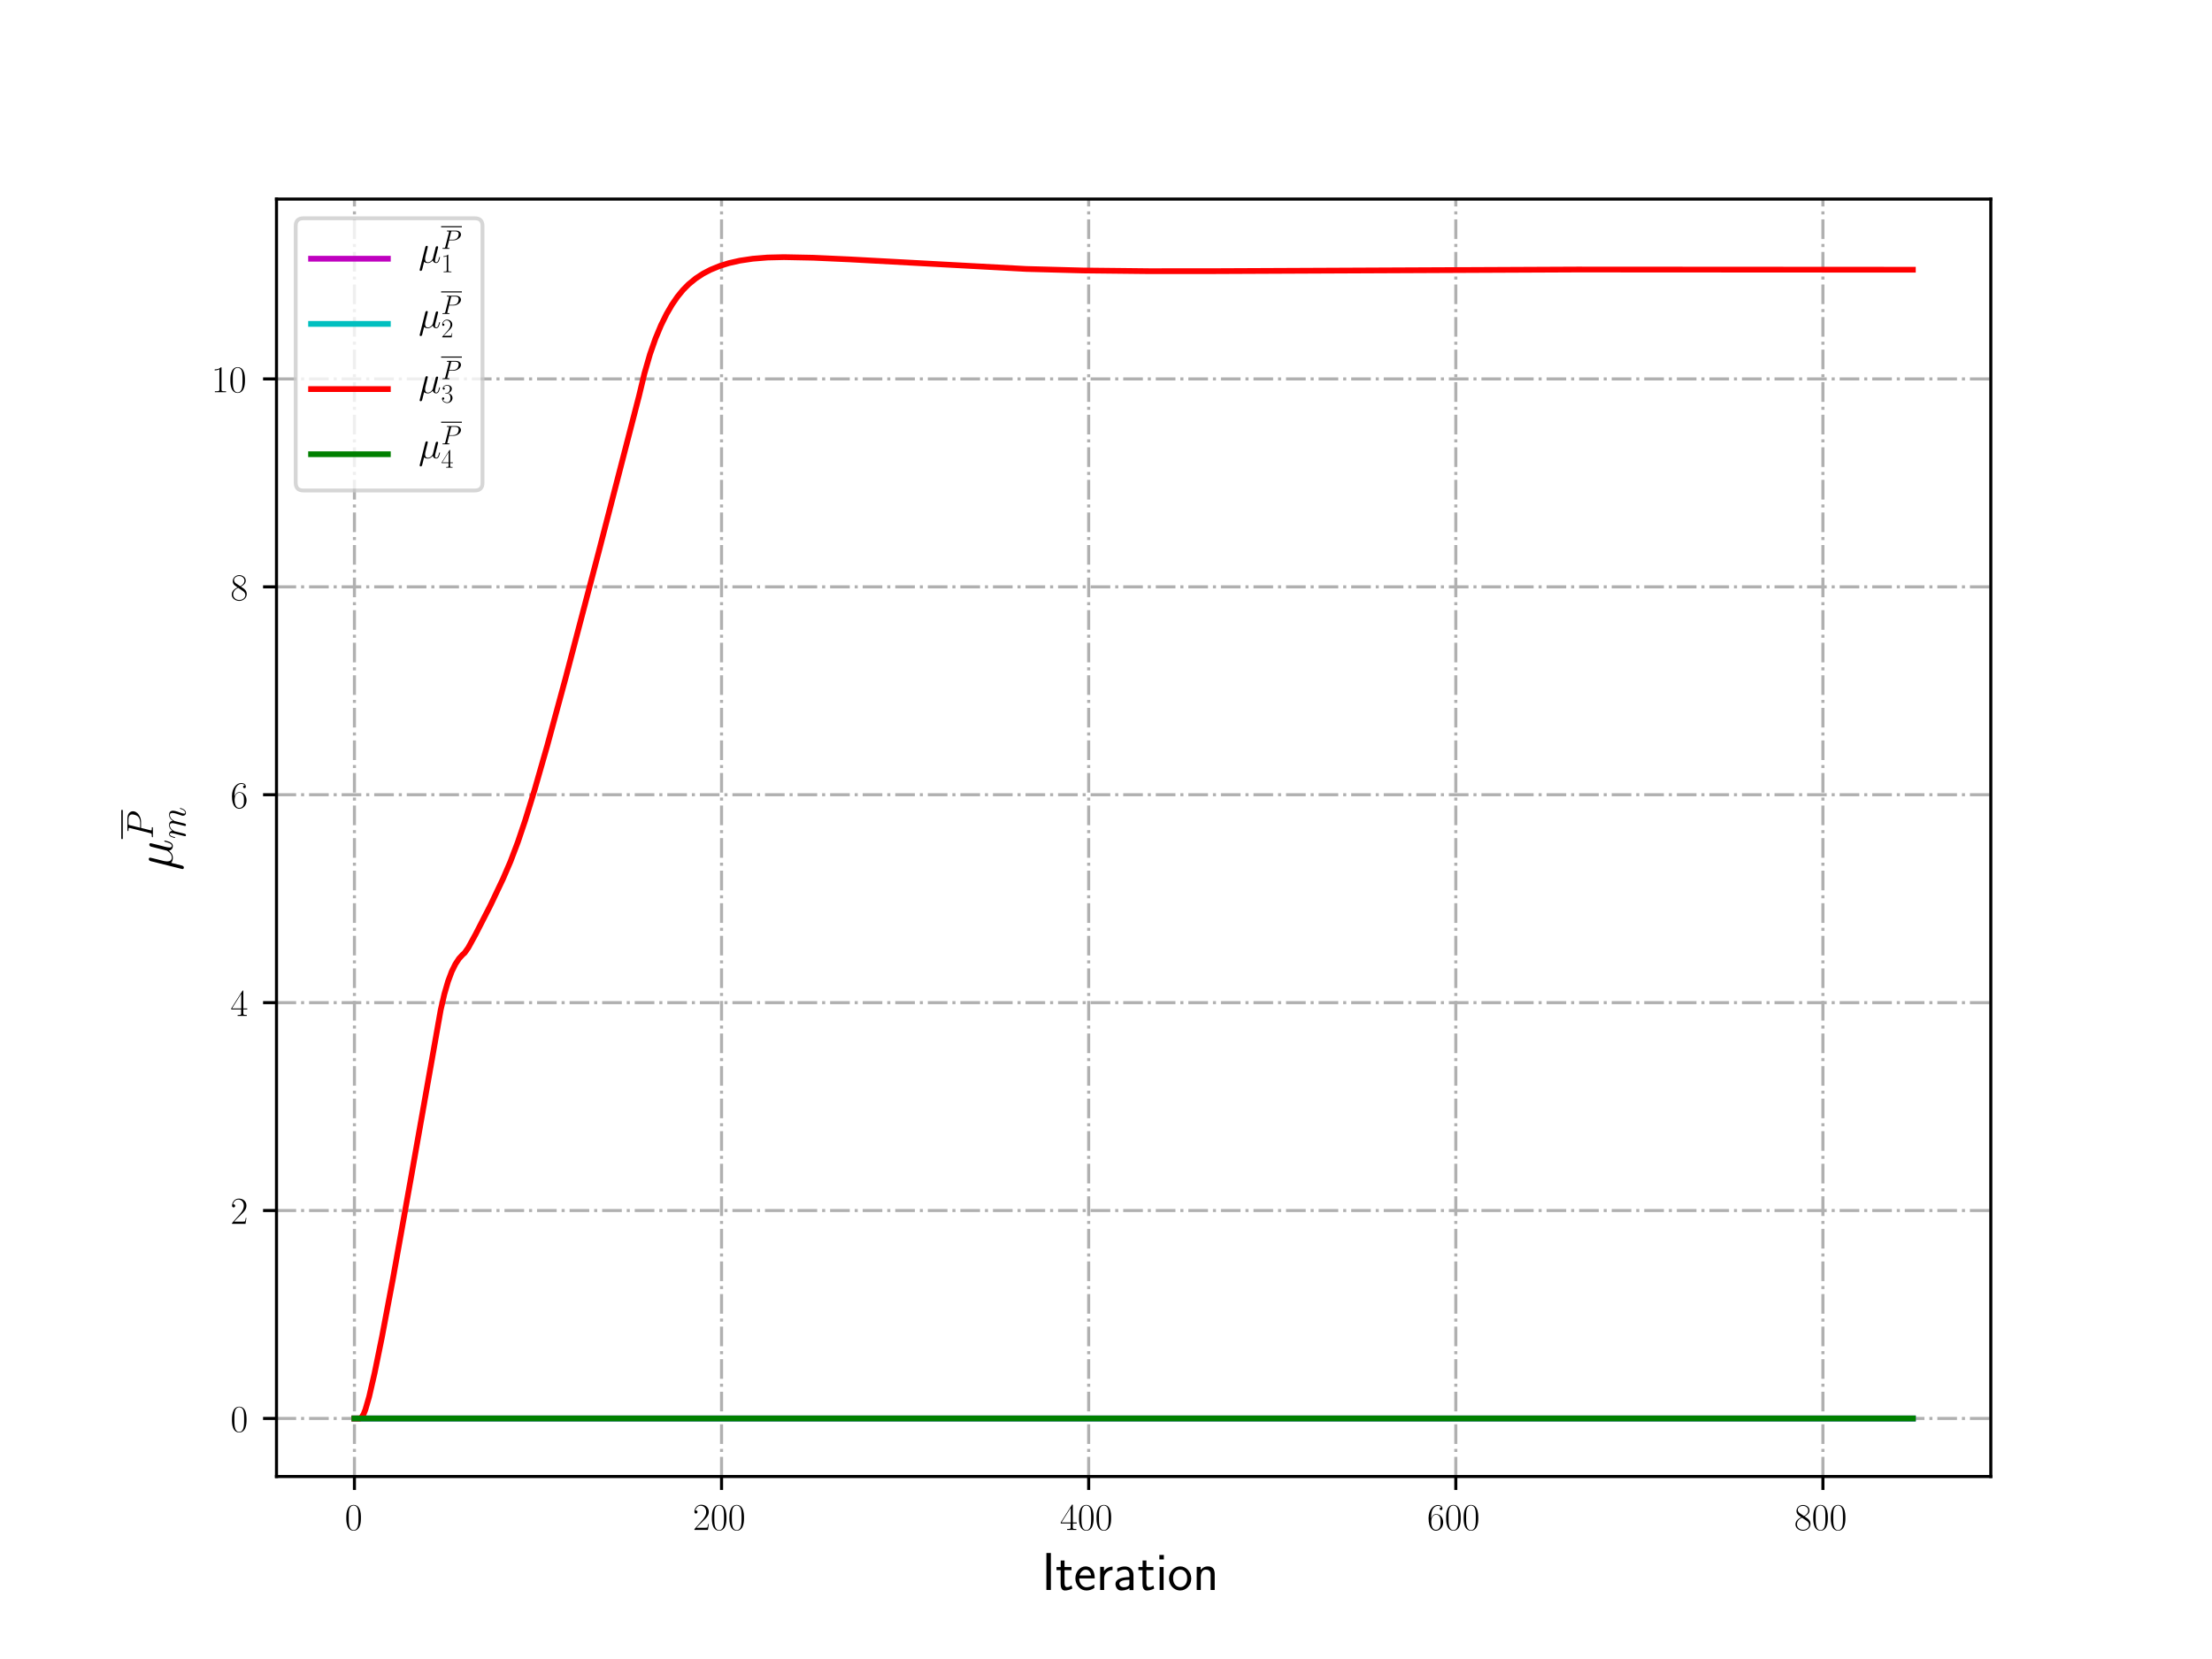
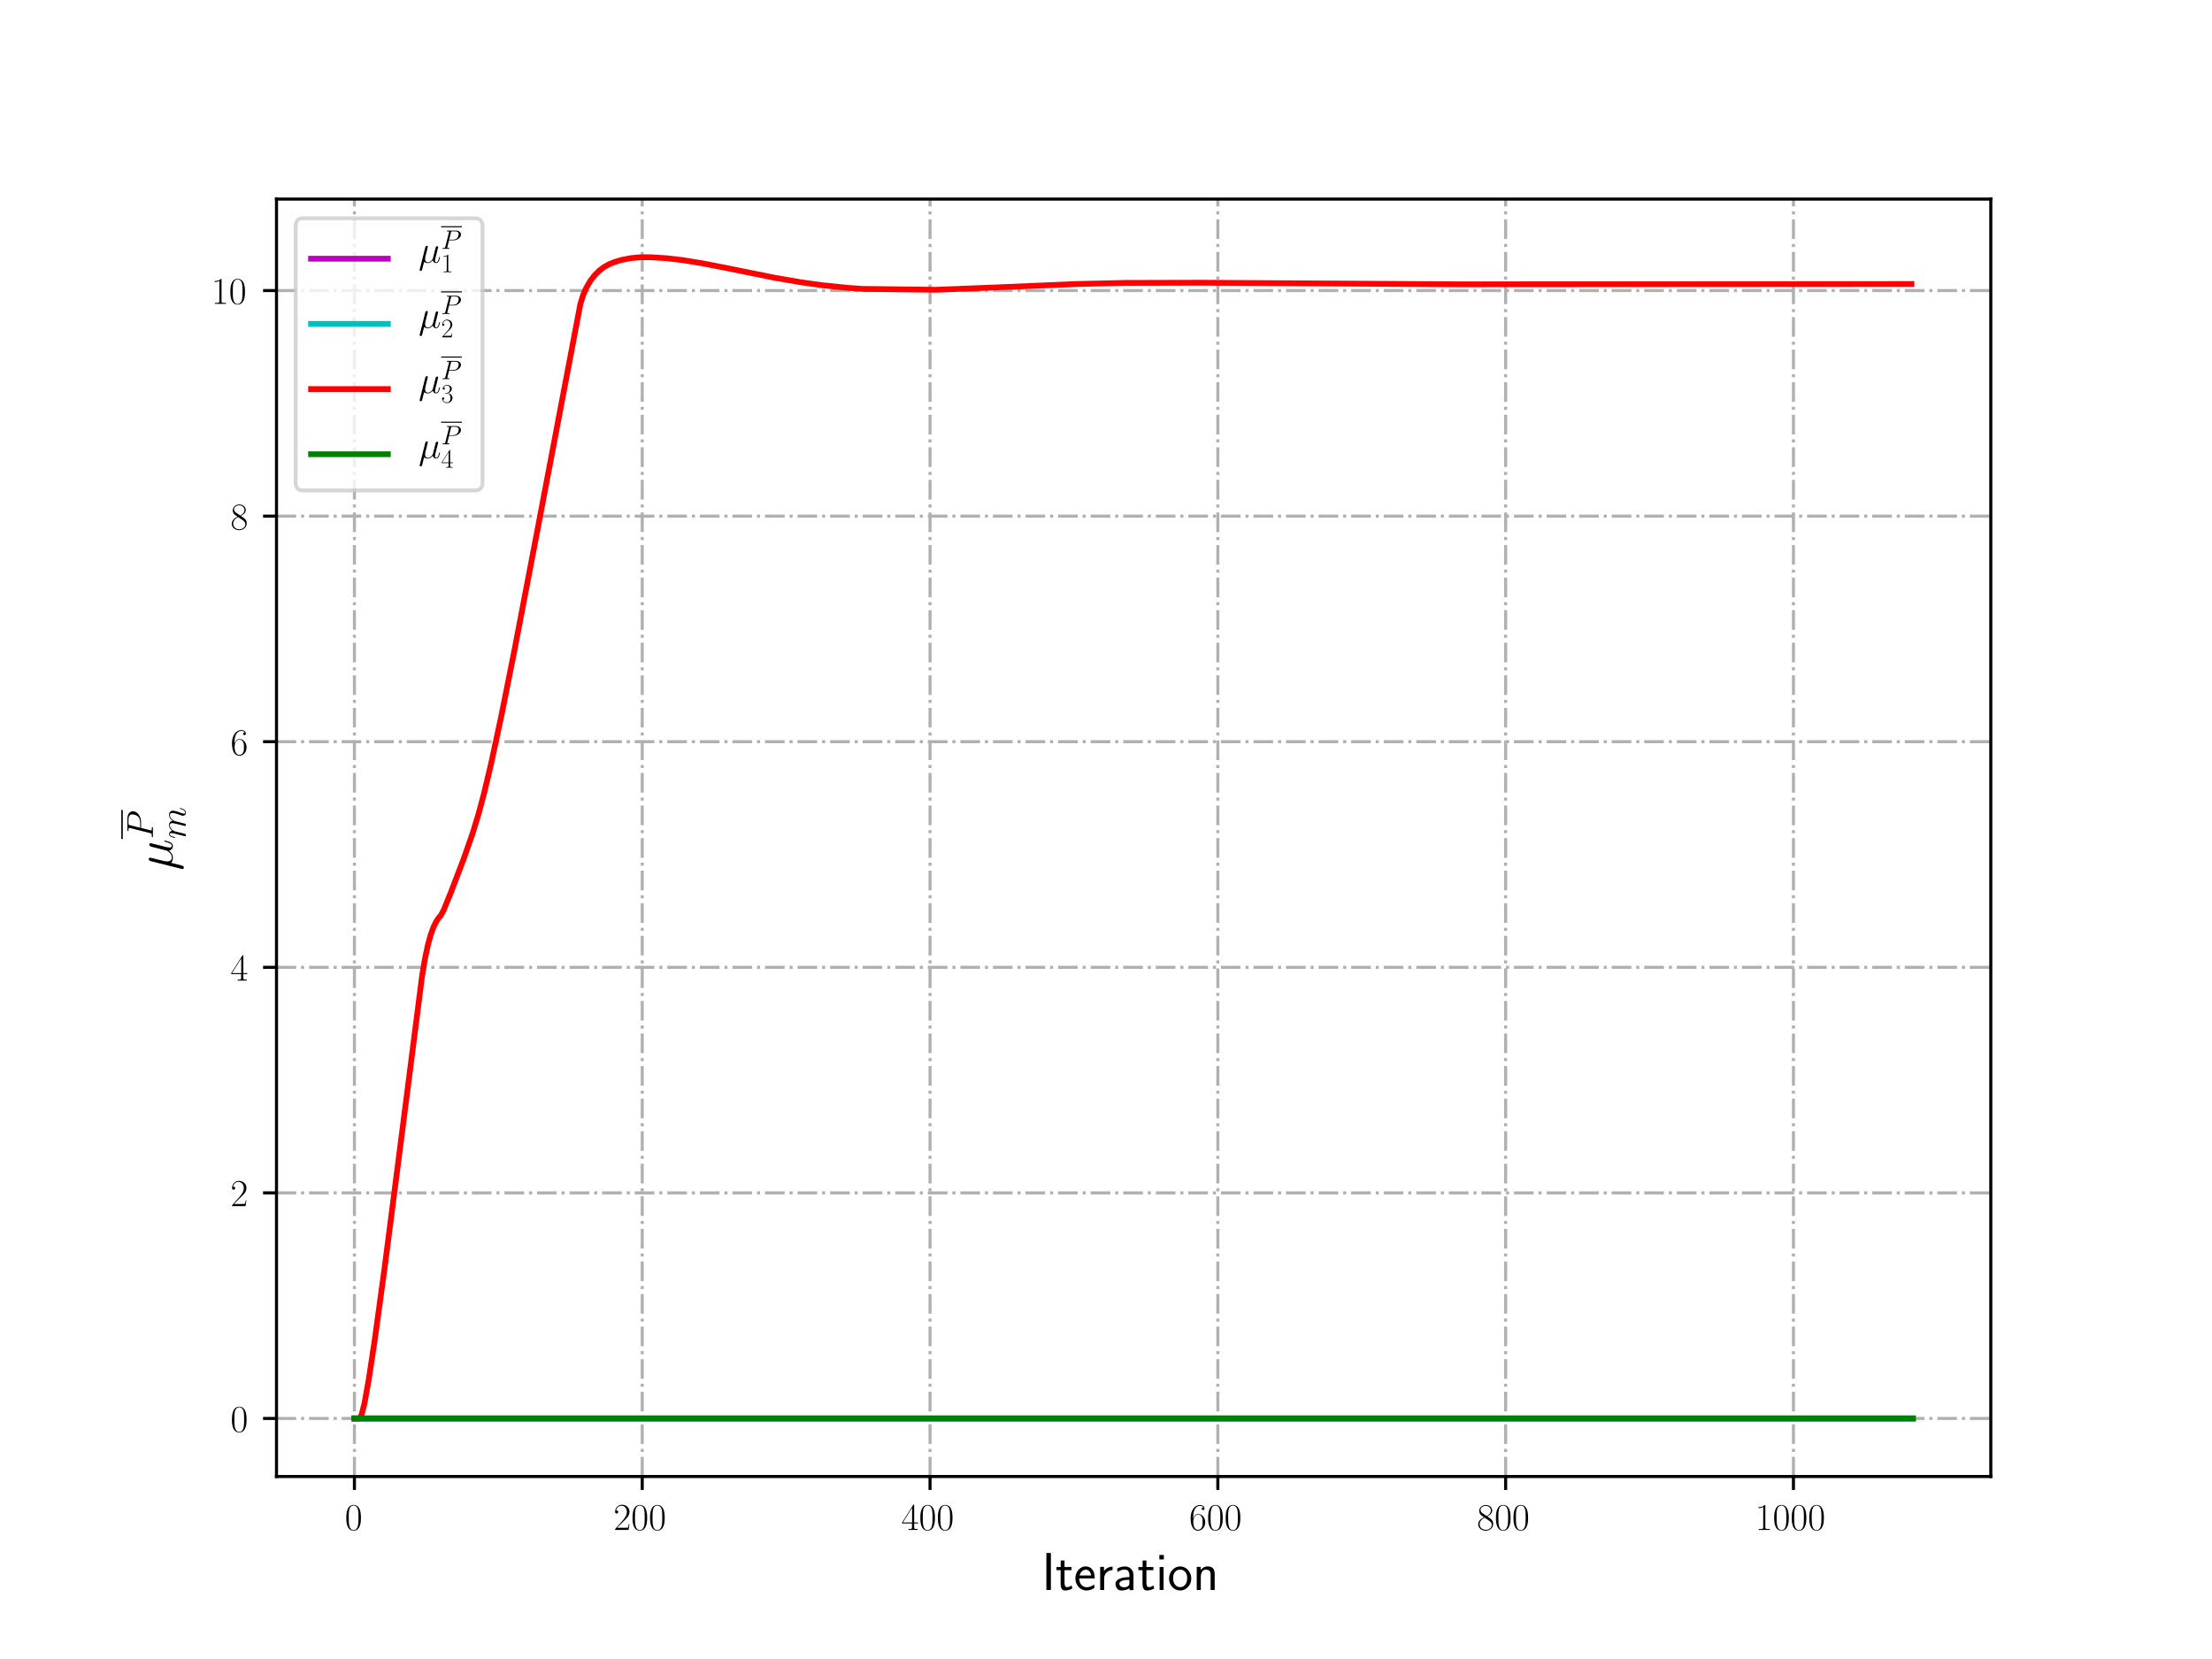
<svg xmlns="http://www.w3.org/2000/svg" xmlns:xlink="http://www.w3.org/1999/xlink" height="432pt" version="1.1" viewBox="0 0 576 432" width="576pt">
  <defs>
    <style type="text/css">
*{stroke-linecap:butt;stroke-linejoin:round;}
  </style>
  </defs>
  <g id="figure_1">
    <g id="patch_1">
      <path d="M 0 432  L 576 432  L 576 0  L 0 0  z " style="fill:#ffffff;" />
    </g>
    <g id="axes_1">
      <g id="patch_2">
        <path d="M 72 384.48  L 518.4 384.48  L 518.4 51.84  L 72 51.84  z " style="fill:#ffffff;" />
      </g>
      <g id="matplotlib.axis_1">
        <g id="xtick_1">
          <g id="line2d_1">
-             <path clip-path="url(#p233c4f3e14)" d="M 92.291 384.48  L 92.291 51.84  " style="fill:none;stroke:#b0b0b0;stroke-dasharray:5.12,1.28,0.8,1.28;stroke-dashoffset:0;stroke-width:0.8;" />
+             <path clip-path="url(#p9d1a3c29ab)" d="M 92.291 384.48  L 92.291 51.84  " style="fill:none;stroke:#b0b0b0;stroke-dasharray:5.12,1.28,0.8,1.28;stroke-dashoffset:0;stroke-width:0.8;" />
          </g>
          <g id="line2d_2">
            <defs>
-               <path d="M 0 0  L 0 3.5  " id="m401e83f5fc" style="stroke:#000000;stroke-width:0.8;" />
-             </defs>
-             <g>
-               <use style="stroke:#000000;stroke-width:0.8;" x="92.291" xlink:href="#m401e83f5fc" y="384.48" />
+               <path d="M 0 0  L 0 3.5  " id="m1426f8ea33" style="stroke:#000000;stroke-width:0.8;" />
+             </defs>
+             <g>
+               <use style="stroke:#000000;stroke-width:0.8;" x="92.291" xlink:href="#m1426f8ea33" y="384.48" />
            </g>
          </g>
          <g id="text_1">
            <defs>
              <path d="M 42 31.641  C 42 37.75 41.906 48.125 37.703 56.109  C 34 63.109 28.094 65.594 22.906 65.594  C 18.094 65.594 12 63.406 8.203 56.203  C 4.203 48.719 3.797 39.438 3.797 31.641  C 3.797 25.953 3.906 17.281 7 9.672  C 11.297 -0.609 19 -2 22.906 -2  C 27.5 -2 34.5 -0.109 38.594 9.375  C 41.594 16.281 42 24.359 42 31.641  z M 22.906 -0.406  C 16.5 -0.406 12.703 5.078 11.297 12.688  C 10.203 18.562 10.203 27.156 10.203 32.75  C 10.203 40.438 10.203 46.828 11.5 52.922  C 13.406 61.391 19 64 22.906 64  C 27 64 32.297 61.297 34.203 53.125  C 35.5 47.438 35.594 40.734 35.594 32.75  C 35.594 26.25 35.594 18.266 34.406 12.375  C 32.297 1.484 26.406 -0.406 22.906 -0.406  z " id="CMR17-48" />
            </defs>
            <g transform="translate(89.80024 398.3985)scale(0.1 -0.1)">
              <use transform="scale(0.996264)" xlink:href="#CMR17-48" />
            </g>
          </g>
        </g>
        <g id="xtick_2">
          <g id="line2d_3">
-             <path clip-path="url(#p233c4f3e14)" d="M 187.89 384.48  L 187.89 51.84  " style="fill:none;stroke:#b0b0b0;stroke-dasharray:5.12,1.28,0.8,1.28;stroke-dashoffset:0;stroke-width:0.8;" />
+             <path clip-path="url(#p9d1a3c29ab)" d="M 167.234 384.48  L 167.234 51.84  " style="fill:none;stroke:#b0b0b0;stroke-dasharray:5.12,1.28,0.8,1.28;stroke-dashoffset:0;stroke-width:0.8;" />
          </g>
          <g id="line2d_4">
            <g>
-               <use style="stroke:#000000;stroke-width:0.8;" x="187.89" xlink:href="#m401e83f5fc" y="384.48" />
+               <use style="stroke:#000000;stroke-width:0.8;" x="167.234" xlink:href="#m1426f8ea33" y="384.48" />
            </g>
          </g>
          <g id="text_2">
            <defs>
              <path d="M 41.703 15.453  L 39.906 15.453  C 38.906 8.375 38.094 7.172 37.703 6.562  C 37.203 5.766 30 5.766 28.594 5.766  L 9.406 5.766  C 13 9.672 20 16.75 28.5 24.953  C 34.594 30.734 41.703 37.531 41.703 47.422  C 41.703 59.219 32.297 66 21.797 66  C 10.797 66 4.094 56.312 4.094 47.344  C 4.094 43.438 7 42.938 8.203 42.938  C 9.203 42.938 12.203 43.547 12.203 47.031  C 12.203 50.109 9.594 51 8.203 51  C 7.594 51 7 50.906 6.594 50.703  C 8.5 59.219 14.297 63.406 20.406 63.406  C 29.094 63.406 34.797 56.516 34.797 47.422  C 34.797 38.734 29.703 31.25 24 24.75  L 4.094 2.281  L 4.094 0  L 39.297 0  z " id="CMR17-50" />
            </defs>
-             <g transform="translate(180.418 398.3985)scale(0.1 -0.1)">
+             <g transform="translate(159.7622 398.3985)scale(0.1 -0.1)">
              <use transform="scale(0.996264)" xlink:href="#CMR17-50" />
              <use transform="translate(45.69048 0)scale(0.996264)" xlink:href="#CMR17-48" />
              <use transform="translate(91.38095 0)scale(0.996264)" xlink:href="#CMR17-48" />
            </g>
          </g>
        </g>
        <g id="xtick_3">
          <g id="line2d_5">
-             <path clip-path="url(#p233c4f3e14)" d="M 283.489 384.48  L 283.489 51.84  " style="fill:none;stroke:#b0b0b0;stroke-dasharray:5.12,1.28,0.8,1.28;stroke-dashoffset:0;stroke-width:0.8;" />
+             <path clip-path="url(#p9d1a3c29ab)" d="M 242.178 384.48  L 242.178 51.84  " style="fill:none;stroke:#b0b0b0;stroke-dasharray:5.12,1.28,0.8,1.28;stroke-dashoffset:0;stroke-width:0.8;" />
          </g>
          <g id="line2d_6">
            <g>
-               <use style="stroke:#000000;stroke-width:0.8;" x="283.489" xlink:href="#m401e83f5fc" y="384.48" />
+               <use style="stroke:#000000;stroke-width:0.8;" x="242.178" xlink:href="#m1426f8ea33" y="384.48" />
            </g>
          </g>
          <g id="text_3">
            <defs>
              <path d="M 33.594 64.406  C 33.594 66.5 33.5 66.5 31.703 66.5  L 2 19.594  L 2 17  L 27.797 17  L 27.797 7.141  C 27.797 3.5 27.594 2.5 20.594 2.5  L 18.703 2.5  L 18.703 0  C 21.906 0 27.297 0 30.703 0  C 34.094 0 39.5 0 42.703 0  L 42.703 2.5  L 40.797 2.5  C 33.797 2.5 33.594 3.5 33.594 7.141  L 33.594 17  L 43.797 17  L 43.797 19.594  L 33.594 19.594  z M 28.094 57.859  L 28.094 19.594  L 4 19.594  z " id="CMR17-52" />
            </defs>
-             <g transform="translate(276.0171 398.3985)scale(0.1 -0.1)">
+             <g transform="translate(234.7056 398.3985)scale(0.1 -0.1)">
              <use transform="scale(0.996264)" xlink:href="#CMR17-52" />
              <use transform="translate(45.69048 0)scale(0.996264)" xlink:href="#CMR17-48" />
              <use transform="translate(91.38095 0)scale(0.996264)" xlink:href="#CMR17-48" />
            </g>
          </g>
        </g>
        <g id="xtick_4">
          <g id="line2d_7">
-             <path clip-path="url(#p233c4f3e14)" d="M 379.088 384.48  L 379.088 51.84  " style="fill:none;stroke:#b0b0b0;stroke-dasharray:5.12,1.28,0.8,1.28;stroke-dashoffset:0;stroke-width:0.8;" />
+             <path clip-path="url(#p9d1a3c29ab)" d="M 317.121 384.48  L 317.121 51.84  " style="fill:none;stroke:#b0b0b0;stroke-dasharray:5.12,1.28,0.8,1.28;stroke-dashoffset:0;stroke-width:0.8;" />
          </g>
          <g id="line2d_8">
            <g>
-               <use style="stroke:#000000;stroke-width:0.8;" x="379.088" xlink:href="#m401e83f5fc" y="384.48" />
+               <use style="stroke:#000000;stroke-width:0.8;" x="317.121" xlink:href="#m1426f8ea33" y="384.48" />
            </g>
          </g>
          <g id="text_4">
            <defs>
              <path d="M 10.594 34  C 10.594 57.656 21.797 63 28.297 63  C 30.406 63 35.5 62.641 37.5 59  C 35.906 59 32.906 59 32.906 55.516  C 32.906 52.828 35.094 51.922 36.5 51.922  C 37.406 51.922 40.094 52.312 40.094 55.625  C 40.094 61.781 35.094 65.297 28.203 65.297  C 16.297 65.297 3.797 52.969 3.797 31  C 3.797 3.953 15.094 -2 23.094 -2  C 32.797 -2 42 6.672 42 20.047  C 42 32.516 33.906 41.594 23.703 41.594  C 17.594 41.594 13.094 37.609 10.594 30.625  z M 23.094 0.391  C 10.797 0.391 10.797 18.75 10.797 22.438  C 10.797 29.625 14.203 40 23.5 40  C 25.203 40 30.094 40 33.406 33.125  C 35.203 29.219 35.203 25.141 35.203 20.141  C 35.203 14.75 35.203 10.781 33.094 6.781  C 30.906 2.672 27.703 0.391 23.094 0.391  z " id="CMR17-54" />
            </defs>
-             <g transform="translate(371.6162 398.3985)scale(0.1 -0.1)">
+             <g transform="translate(309.6489 398.3985)scale(0.1 -0.1)">
              <use transform="scale(0.996264)" xlink:href="#CMR17-54" />
              <use transform="translate(45.69048 0)scale(0.996264)" xlink:href="#CMR17-48" />
              <use transform="translate(91.38095 0)scale(0.996264)" xlink:href="#CMR17-48" />
            </g>
          </g>
        </g>
        <g id="xtick_5">
          <g id="line2d_9">
-             <path clip-path="url(#p233c4f3e14)" d="M 474.687 384.48  L 474.687 51.84  " style="fill:none;stroke:#b0b0b0;stroke-dasharray:5.12,1.28,0.8,1.28;stroke-dashoffset:0;stroke-width:0.8;" />
+             <path clip-path="url(#p9d1a3c29ab)" d="M 392.064 384.48  L 392.064 51.84  " style="fill:none;stroke:#b0b0b0;stroke-dasharray:5.12,1.28,0.8,1.28;stroke-dashoffset:0;stroke-width:0.8;" />
          </g>
          <g id="line2d_10">
            <g>
-               <use style="stroke:#000000;stroke-width:0.8;" x="474.687" xlink:href="#m401e83f5fc" y="384.48" />
+               <use style="stroke:#000000;stroke-width:0.8;" x="392.064" xlink:href="#m1426f8ea33" y="384.48" />
            </g>
          </g>
          <g id="text_5">
            <defs>
              <path d="M 27.203 35.375  C 33.5 38.547 39.906 43.328 39.906 50.984  C 39.906 60.016 31.094 65.297 23 65.297  C 13.906 65.297 5.906 58.734 5.906 49.688  C 5.906 47.203 6.5 42.922 10.406 39.141  C 11.406 38.156 15.594 35.172 18.297 33.281  C 13.797 30.984 3.297 25.531 3.297 14.594  C 3.297 4.359 13.094 -2 22.797 -2  C 33.5 -2 42.5 5.656 42.5 15.781  C 42.5 24.844 36.406 29.016 32.406 31.703  z M 14.094 44.094  C 13.297 44.594 9.297 47.672 9.297 52.359  C 9.297 58.422 15.594 63 22.797 63  C 30.703 63 36.5 57.438 36.5 50.969  C 36.5 41.703 26.094 36.422 25.594 36.422  C 25.5 36.422 25.406 36.422 24.594 37.031  z M 32.5 23.734  C 34 22.641 38.797 19.375 38.797 13.297  C 38.797 5.953 31.406 0.391 23 0.391  C 13.906 0.391 7 6.844 7 14.688  C 7 22.547 13.094 29.094 20 32.188  z " id="CMR17-56" />
            </defs>
-             <g transform="translate(467.2153 398.3985)scale(0.1 -0.1)">
+             <g transform="translate(384.5923 398.3985)scale(0.1 -0.1)">
              <use transform="scale(0.996264)" xlink:href="#CMR17-56" />
              <use transform="translate(45.69048 0)scale(0.996264)" xlink:href="#CMR17-48" />
              <use transform="translate(91.38095 0)scale(0.996264)" xlink:href="#CMR17-48" />
            </g>
          </g>
        </g>
-         <g id="text_6">
+         <g id="xtick_6">
+           <g id="line2d_11">
+             <path clip-path="url(#p9d1a3c29ab)" d="M 467.008 384.48  L 467.008 51.84  " style="fill:none;stroke:#b0b0b0;stroke-dasharray:5.12,1.28,0.8,1.28;stroke-dashoffset:0;stroke-width:0.8;" />
+           </g>
+           <g id="line2d_12">
+             <g>
+               <use style="stroke:#000000;stroke-width:0.8;" x="467.008" xlink:href="#m1426f8ea33" y="384.48" />
+             </g>
+           </g>
+           <g id="text_6">
+             <defs>
+               <path d="M 26.594 63.406  C 26.594 65.5 26.5 65.5 25.094 65.5  C 21.203 61.188 15.297 59.797 9.703 59.797  C 9.406 59.797 8.906 59.797 8.797 59.5  C 8.703 59.297 8.703 59.094 8.703 57  C 11.797 57 17 57.594 21 59.984  L 21 7.203  C 21 3.688 20.797 2.5 12.203 2.5  L 9.203 2.5  L 9.203 0  C 14 0 19 0 23.797 0  C 28.594 0 33.594 0 38.406 0  L 38.406 2.5  L 35.406 2.5  C 26.797 2.5 26.594 3.594 26.594 7.156  z " id="CMR17-49" />
+             </defs>
+             <g transform="translate(457.0449 398.3985)scale(0.1 -0.1)">
+               <use transform="scale(0.996264)" xlink:href="#CMR17-49" />
+               <use transform="translate(45.69048 0)scale(0.996264)" xlink:href="#CMR17-48" />
+               <use transform="translate(91.38095 0)scale(0.996264)" xlink:href="#CMR17-48" />
+               <use transform="translate(137.0714 0)scale(0.996264)" xlink:href="#CMR17-48" />
+             </g>
+           </g>
+         </g>
+         <g id="text_7">
          <defs>
            <path d="M 17.094 69  L 8.703 69  L 8.703 0  L 17.094 0  z " id="CMSS17-73" />
            <path d="M 16.703 37  L 29.703 37  L 29.703 42.766  L 16.703 42.766  L 16.703 55  L 9.594 55  L 9.594 42.766  L 1.703 42.766  L 1.703 37  L 9.406 37  L 9.406 11.703  C 9.406 6 10.703 -1 17.297 -1  C 22.297 -1 26.906 0.391 31.297 2.688  L 29.703 8.562  C 27.297 6.469 24.406 5.266 21.297 5.266  C 16.906 5.266 16.703 10.875 16.703 13.375  z " id="CMSS17-116" />
            <path d="M 39.094 21.516  C 39.094 24.844 38.906 31.297 35.703 36.641  C 32.203 42.391 26.5 44 22.203 44  C 11.797 44 3 34.188 3 21.484  C 3 9.094 12.094 -1 23.594 -1  C 28.094 -1 33.594 0.297 38.594 3.875  C 38.594 4.281 38.406 6.469 38.297 6.562  C 38.297 6.766 38 9.844 38 10.25  C 33.203 6.359 27.703 5.078 23.703 5.078  C 17.297 5.078 10.406 10.422 10.094 21.516  z M 10.906 27  C 12.203 32.562 16.594 37.828 22.203 37.828  C 23.703 37.828 30.703 37.828 32.5 27  z " id="CMSS17-101" />
            <path d="M 14.906 21.297  C 14.906 30.703 21.797 37 30.594 37  L 30.594 43.578  C 24.203 43.578 18.203 40.391 14.594 35.203  L 14.594 43.094  L 7.5 43.094  L 7.5 0  L 14.906 0  z " id="CMSS17-114" />
            <path d="M 37.594 27.984  C 37.594 37.375 30.906 43.875 21.906 43.875  C 17.5 43.875 12.703 43.078 7.203 39.891  L 7.797 33.359  C 10.297 35.125 14.594 38 21.797 38  C 26.906 38 30 34.062 30 27.844  L 30 24  C 14 24 4 19.344 4 11.344  C 4 7.203 6.5 -1 14.797 -1  C 16.297 -1 24.406 -1 30.203 3.391  L 30.203 -0.297  L 37.594 -0.297  z M 30 12.75  C 30 10.953 30 8.562 27 6.781  C 24.406 5.078 21.094 5.078 19.703 5.078  C 14.703 5.078 11.297 7.984 11.297 11.625  C 11.297 18.922 26.906 18.922 30 18.922  z " id="CMSS17-97" />
            <path d="M 15.297 65.359  L 6.906 65.359  L 6.906 57  L 15.297 57  z M 14.797 42.797  L 7.406 42.797  L 7.406 0  L 14.797 0  z " id="CMSS17-105" />
            <path d="M 44.203 21.188  C 44.203 34 34.703 44 23.5 44  C 12 44 2.703 33.703 2.703 21.188  C 2.703 8.5 12.297 -1 23.406 -1  C 34.797 -1 44.203 8.797 44.203 21.188  z M 23.5 5.266  C 16.406 5.266 10.297 11.078 10.297 22  C 10.297 33.609 17.406 37.922 23.406 37.922  C 29.906 37.922 36.594 33.219 36.594 22  C 36.594 10.672 30.094 5.266 23.5 5.266  z " id="CMSS17-111" />
            <path d="M 40.906 29.328  C 40.906 35.672 39.406 44 28.094 44  C 21.703 44 17.5 40.719 14.703 37.328  L 14.703 43.094  L 7.406 43.094  L 7.406 0  L 15 0  L 15 24.359  C 15 30.688 17.406 37.938 24.203 37.938  C 33 37.938 33.297 32 33.297 28.578  L 33.297 0  L 40.906 0  z " id="CMSS17-110" />
          </defs>
          <g transform="translate(271.264 414.0216)scale(0.14 -0.14)">
            <use transform="scale(0.996264)" xlink:href="#CMSS17-73" />
            <use transform="translate(25.78393 0)scale(0.996264)" xlink:href="#CMSS17-116" />
            <use transform="translate(59.61549 0)scale(0.996264)" xlink:href="#CMSS17-101" />
            <use transform="translate(101.2543 0)scale(0.996264)" xlink:href="#CMSS17-114" />
            <use transform="translate(133.1641 0)scale(0.996264)" xlink:href="#CMSS17-97" />
            <use transform="translate(178.086 0)scale(0.996264)" xlink:href="#CMSS17-116" />
            <use transform="translate(211.9176 0)scale(0.996264)" xlink:href="#CMSS17-105" />
            <use transform="translate(234.0983 0)scale(0.996264)" xlink:href="#CMSS17-111" />
            <use transform="translate(280.9419 0)scale(0.996264)" xlink:href="#CMSS17-110" />
          </g>
        </g>
      </g>
      <g id="matplotlib.axis_2">
        <g id="ytick_1">
-           <g id="line2d_11">
-             <path clip-path="url(#p233c4f3e14)" d="M 72 369.36  L 518.4 369.36  " style="fill:none;stroke:#b0b0b0;stroke-dasharray:5.12,1.28,0.8,1.28;stroke-dashoffset:0;stroke-width:0.8;" />
-           </g>
-           <g id="line2d_12">
-             <defs>
-               <path d="M 0 0  L -3.5 0  " id="m049b9ba39f" style="stroke:#000000;stroke-width:0.8;" />
-             </defs>
-             <g>
-               <use style="stroke:#000000;stroke-width:0.8;" x="72" xlink:href="#m049b9ba39f" y="369.36" />
-             </g>
-           </g>
-           <g id="text_7">
+           <g id="line2d_13">
+             <path clip-path="url(#p9d1a3c29ab)" d="M 72 369.36  L 518.4 369.36  " style="fill:none;stroke:#b0b0b0;stroke-dasharray:5.12,1.28,0.8,1.28;stroke-dashoffset:0;stroke-width:0.8;" />
+           </g>
+           <g id="line2d_14">
+             <defs>
+               <path d="M 0 0  L -3.5 0  " id="mb4b112d548" style="stroke:#000000;stroke-width:0.8;" />
+             </defs>
+             <g>
+               <use style="stroke:#000000;stroke-width:0.8;" x="72" xlink:href="#mb4b112d548" y="369.36" />
+             </g>
+           </g>
+           <g id="text_8">
            <g transform="translate(60.01866 372.8192)scale(0.1 -0.1)">
              <use transform="scale(0.996264)" xlink:href="#CMR17-48" />
            </g>
          </g>
        </g>
        <g id="ytick_2">
-           <g id="line2d_13">
-             <path clip-path="url(#p233c4f3e14)" d="M 72 315.223  L 518.4 315.223  " style="fill:none;stroke:#b0b0b0;stroke-dasharray:5.12,1.28,0.8,1.28;stroke-dashoffset:0;stroke-width:0.8;" />
-           </g>
-           <g id="line2d_14">
-             <g>
-               <use style="stroke:#000000;stroke-width:0.8;" x="72" xlink:href="#m049b9ba39f" y="315.223" />
-             </g>
-           </g>
-           <g id="text_8">
-             <g transform="translate(60.01866 318.6825)scale(0.1 -0.1)">
+           <g id="line2d_15">
+             <path clip-path="url(#p9d1a3c29ab)" d="M 72 310.621  L 518.4 310.621  " style="fill:none;stroke:#b0b0b0;stroke-dasharray:5.12,1.28,0.8,1.28;stroke-dashoffset:0;stroke-width:0.8;" />
+           </g>
+           <g id="line2d_16">
+             <g>
+               <use style="stroke:#000000;stroke-width:0.8;" x="72" xlink:href="#mb4b112d548" y="310.621" />
+             </g>
+           </g>
+           <g id="text_9">
+             <g transform="translate(60.01866 314.0803)scale(0.1 -0.1)">
              <use transform="scale(0.996264)" xlink:href="#CMR17-50" />
            </g>
          </g>
        </g>
        <g id="ytick_3">
-           <g id="line2d_15">
-             <path clip-path="url(#p233c4f3e14)" d="M 72 261.086  L 518.4 261.086  " style="fill:none;stroke:#b0b0b0;stroke-dasharray:5.12,1.28,0.8,1.28;stroke-dashoffset:0;stroke-width:0.8;" />
-           </g>
-           <g id="line2d_16">
-             <g>
-               <use style="stroke:#000000;stroke-width:0.8;" x="72" xlink:href="#m049b9ba39f" y="261.086" />
-             </g>
-           </g>
-           <g id="text_9">
-             <g transform="translate(60.01866 264.5457)scale(0.1 -0.1)">
+           <g id="line2d_17">
+             <path clip-path="url(#p9d1a3c29ab)" d="M 72 251.882  L 518.4 251.882  " style="fill:none;stroke:#b0b0b0;stroke-dasharray:5.12,1.28,0.8,1.28;stroke-dashoffset:0;stroke-width:0.8;" />
+           </g>
+           <g id="line2d_18">
+             <g>
+               <use style="stroke:#000000;stroke-width:0.8;" x="72" xlink:href="#mb4b112d548" y="251.882" />
+             </g>
+           </g>
+           <g id="text_10">
+             <g transform="translate(60.01866 255.3413)scale(0.1 -0.1)">
              <use transform="scale(0.996264)" xlink:href="#CMR17-52" />
            </g>
          </g>
        </g>
        <g id="ytick_4">
-           <g id="line2d_17">
-             <path clip-path="url(#p233c4f3e14)" d="M 72 206.95  L 518.4 206.95  " style="fill:none;stroke:#b0b0b0;stroke-dasharray:5.12,1.28,0.8,1.28;stroke-dashoffset:0;stroke-width:0.8;" />
-           </g>
-           <g id="line2d_18">
-             <g>
-               <use style="stroke:#000000;stroke-width:0.8;" x="72" xlink:href="#m049b9ba39f" y="206.95" />
-             </g>
-           </g>
-           <g id="text_10">
-             <g transform="translate(60.01866 210.4089)scale(0.1 -0.1)">
+           <g id="line2d_19">
+             <path clip-path="url(#p9d1a3c29ab)" d="M 72 193.143  L 518.4 193.143  " style="fill:none;stroke:#b0b0b0;stroke-dasharray:5.12,1.28,0.8,1.28;stroke-dashoffset:0;stroke-width:0.8;" />
+           </g>
+           <g id="line2d_20">
+             <g>
+               <use style="stroke:#000000;stroke-width:0.8;" x="72" xlink:href="#mb4b112d548" y="193.143" />
+             </g>
+           </g>
+           <g id="text_11">
+             <g transform="translate(60.01866 196.6023)scale(0.1 -0.1)">
              <use transform="scale(0.996264)" xlink:href="#CMR17-54" />
            </g>
          </g>
        </g>
        <g id="ytick_5">
-           <g id="line2d_19">
-             <path clip-path="url(#p233c4f3e14)" d="M 72 152.813  L 518.4 152.813  " style="fill:none;stroke:#b0b0b0;stroke-dasharray:5.12,1.28,0.8,1.28;stroke-dashoffset:0;stroke-width:0.8;" />
-           </g>
-           <g id="line2d_20">
-             <g>
-               <use style="stroke:#000000;stroke-width:0.8;" x="72" xlink:href="#m049b9ba39f" y="152.813" />
-             </g>
-           </g>
-           <g id="text_11">
-             <g transform="translate(60.01866 156.2721)scale(0.1 -0.1)">
+           <g id="line2d_21">
+             <path clip-path="url(#p9d1a3c29ab)" d="M 72 134.404  L 518.4 134.404  " style="fill:none;stroke:#b0b0b0;stroke-dasharray:5.12,1.28,0.8,1.28;stroke-dashoffset:0;stroke-width:0.8;" />
+           </g>
+           <g id="line2d_22">
+             <g>
+               <use style="stroke:#000000;stroke-width:0.8;" x="72" xlink:href="#mb4b112d548" y="134.404" />
+             </g>
+           </g>
+           <g id="text_12">
+             <g transform="translate(60.01866 137.8633)scale(0.1 -0.1)">
              <use transform="scale(0.996264)" xlink:href="#CMR17-56" />
            </g>
          </g>
        </g>
        <g id="ytick_6">
-           <g id="line2d_21">
-             <path clip-path="url(#p233c4f3e14)" d="M 72 98.676  L 518.4 98.676  " style="fill:none;stroke:#b0b0b0;stroke-dasharray:5.12,1.28,0.8,1.28;stroke-dashoffset:0;stroke-width:0.8;" />
-           </g>
-           <g id="line2d_22">
-             <g>
-               <use style="stroke:#000000;stroke-width:0.8;" x="72" xlink:href="#m049b9ba39f" y="98.676" />
-             </g>
-           </g>
-           <g id="text_12">
-             <defs>
-               <path d="M 26.594 63.406  C 26.594 65.5 26.5 65.5 25.094 65.5  C 21.203 61.188 15.297 59.797 9.703 59.797  C 9.406 59.797 8.906 59.797 8.797 59.5  C 8.703 59.297 8.703 59.094 8.703 57  C 11.797 57 17 57.594 21 59.984  L 21 7.203  C 21 3.688 20.797 2.5 12.203 2.5  L 9.203 2.5  L 9.203 0  C 14 0 19 0 23.797 0  C 28.594 0 33.594 0 38.406 0  L 38.406 2.5  L 35.406 2.5  C 26.797 2.5 26.594 3.594 26.594 7.156  z " id="CMR17-49" />
-             </defs>
-             <g transform="translate(55.03733 102.1353)scale(0.1 -0.1)">
+           <g id="line2d_23">
+             <path clip-path="url(#p9d1a3c29ab)" d="M 72 75.665  L 518.4 75.665  " style="fill:none;stroke:#b0b0b0;stroke-dasharray:5.12,1.28,0.8,1.28;stroke-dashoffset:0;stroke-width:0.8;" />
+           </g>
+           <g id="line2d_24">
+             <g>
+               <use style="stroke:#000000;stroke-width:0.8;" x="72" xlink:href="#mb4b112d548" y="75.665" />
+             </g>
+           </g>
+           <g id="text_13">
+             <g transform="translate(55.03733 79.12437)scale(0.1 -0.1)">
              <use transform="scale(0.996264)" xlink:href="#CMR17-49" />
              <use transform="translate(45.69048 0)scale(0.996264)" xlink:href="#CMR17-48" />
            </g>
          </g>
        </g>
-         <g id="text_13">
+         <g id="text_14">
          <defs>
            <path d="M 14.406 2.188  C 16.906 -0.094 20.594 -1 24 -1  C 30.406 -1 34.797 3.25 37.094 6.328  C 38.094 1.078 42.297 -1 45.797 -1  C 48.797 -1 51.203 0.781 53 4.328  C 54.594 7.703 56 13.734 56 14.109  C 56 14.609 55.594 15 55 15  C 54.094 15 54 14.5 53.594 13.031  C 52.094 7.203 50.203 1 46.094 1  C 43.203 1 43 3.578 43 5.594  C 43 7.875 43.906 11.484 44.594 14.469  L 47.406 25.234  C 47.797 27.141 48.906 31.609 49.406 33.422  C 50 35.812 51.094 40.109 51.094 40.5  C 51.094 42 49.906 43 48.406 43  C 47.5 43 45.406 42.594 44.594 39.609  L 37.594 11.875  C 37.094 9.875 37.094 9.672 35.797 8.078  C 34.594 6.391 30.703 1 24.406 1  C 18.797 1 17 5.094 17 9.766  C 17 12.672 17.906 16.156 18.297 17.859  L 22.797 35.828  C 23.297 37.719 24.094 40.906 24.094 41.516  C 24.094 43.109 22.797 44 21.5 44  C 20.594 44 18.406 43.703 17.594 40.5  L 3.094 -17.297  C 3 -17.797 2.797 -18.391 2.797 -19  C 2.797 -20.5 4 -21.5 5.5 -21.5  C 8.406 -21.5 9 -19.188 9.703 -16.406  z " id="CMMI12-22" />
            <path d="M 29.594 31.609  L 46.406 31.609  C 60.203 31.609 74 41.766 74 53.141  C 74 60.906 67.406 68 54.797 68  L 23.906 68  C 22 68 21.094 68 21.094 66.109  C 21.094 65.109 22 65.109 23.5 65.109  C 29.594 65.109 29.594 64.312 29.594 63.219  C 29.594 63.031 29.594 62.422 29.203 60.922  L 15.703 7.375  C 14.797 3.891 14.594 2.891 7.594 2.891  C 5.703 2.891 4.703 2.891 4.703 1.094  C 4.703 0 5.594 0 6.203 0  C 8.094 0 10.094 0 12 0  L 23.703 0  C 25.594 0 27.703 0 29.594 0  C 30.406 0 31.5 0 31.5 1.891  C 31.5 2.891 30.594 2.891 29.094 2.891  C 23.094 2.891 23 3.594 23 4.578  C 23 5.078 23.094 5.766 23.203 6.266  z M 36.797 61.406  C 37.703 65.109 38.094 65.109 42 65.109  L 51.906 65.109  C 59.406 65.109 65.594 62.703 65.594 55.234  C 65.594 52.641 64.297 44.172 59.703 39.594  C 58 37.797 53.203 34 44.094 34  L 30 34  z " id="CMMI12-80" />
            <path d="M 20.594 29.234  C 20.797 29.844 23.297 34.828 27 38.016  C 29.594 40.406 33 42.016 36.906 42.016  C 40.906 42.016 42.297 39.016 42.297 35.031  C 42.297 34.422 42.297 32.438 41.094 27.734  L 38.594 17.469  C 37.797 14.469 35.906 7.078 35.703 5.984  C 35.297 4.484 34.703 1.891 34.703 1.5  C 34.703 0.094 35.797 -1 37.297 -1  C 40.297 -1 40.797 1.297 41.703 4.891  L 47.703 28.734  C 47.906 29.531 53.094 42.016 64.094 42.016  C 68.094 42.016 69.5 39.016 69.5 35.031  C 69.5 29.438 65.594 18.562 63.406 12.578  C 62.5 10.172 62 8.875 62 7.078  C 62 2.594 65.094 -1 69.906 -1  C 79.203 -1 82.703 13.672 82.703 14.266  C 82.703 14.766 82.297 15.172 81.703 15.172  C 80.797 15.172 80.703 14.875 80.203 13.172  C 77.906 5.188 74.203 1 70.203 1  C 69.203 1 67.594 1 67.594 4.203  C 67.594 6.812 68.797 10 69.203 11.094  C 71 15.906 75.5 27.703 75.5 33.516  C 75.5 39.5 72 44 64.406 44  C 57.703 44 52.297 40.219 48.297 34.328  C 48 39.719 44.703 44 37.203 44  C 28.297 44 23.594 37.734 21.797 35.234  C 21.5 40.906 17.406 44 13 44  C 10.094 44 7.797 42.609 5.906 38.812  C 4.094 35.219 2.703 29.141 2.703 28.734  C 2.703 28.344 3.094 27.844 3.797 27.844  C 4.594 27.844 4.703 27.938 5.297 30.234  C 6.797 36.125 8.703 42.016 12.703 42.016  C 15 42.016 15.797 40.406 15.797 37.422  C 15.797 35.219 14.797 31.328 14.094 28.234  L 11.297 17.469  C 10.906 15.562 9.797 11.078 9.297 9.281  C 8.594 6.688 7.5 2 7.5 1.5  C 7.5 0.094 8.594 -1 10.094 -1  C 11.297 -1 12.703 -0.406 13.5 1.094  C 13.703 1.594 14.594 5.094 15.094 7.078  L 17.297 16.062  z " id="CMMI12-109" />
          </defs>
          <g transform="translate(48.3253 226.6886)rotate(-90)scale(0.14 -0.14)">
            <use transform="translate(0 24.62935)scale(0.996264)" xlink:href="#CMMI12-22" />
            <use transform="translate(58.69142 60.78299)scale(0.697382)" xlink:href="#CMMI12-80" />
            <use transform="translate(58.69142 0)scale(0.697382)" xlink:href="#CMMI12-109" />
            <path d="M 58.691 116.806  L 112.687 116.806  L 112.687 119.595  L 58.691 119.595  L 58.691 116.806  z " />
          </g>
        </g>
      </g>
-       <g id="line2d_23">
-         <path clip-path="url(#p233c4f3e14)" d="M 92.291 369.36  L 498.109 369.36  L 498.109 369.36  " style="fill:none;stroke:#bf00bf;stroke-linecap:square;stroke-width:1.5;" />
-       </g>
-       <g id="line2d_24">
-         <path clip-path="url(#p233c4f3e14)" d="M 92.291 369.36  L 498.109 369.36  L 498.109 369.36  " style="fill:none;stroke:#00bfbf;stroke-linecap:square;stroke-width:1.5;" />
-       </g>
      <g id="line2d_25">
-         <path clip-path="url(#p233c4f3e14)" d="M 92.291 369.36  L 93.725 369.36  L 94.203 369.022  L 94.681 368.234  L 95.159 367.035  L 96.115 363.735  L 97.549 357.526  L 99.461 348.152  L 102.329 332.937  L 107.109 306.199  L 114.757 262.981  L 115.713 258.845  L 116.669 255.554  L 117.625 252.998  L 118.581 251.052  L 119.537 249.604  L 120.493 248.559  L 120.971 248.15  L 121.927 246.802  L 123.839 243.302  L 127.663 235.842  L 131.009 228.797  L 132.921 224.357  L 134.833 219.317  L 136.744 213.665  L 139.134 205.926  L 142.48 194.246  L 147.26 176.636  L 155.864 143.878  L 166.38 103.186  L 167.814 97.231  L 169.248 92.261  L 170.682 88.163  L 172.116 84.72  L 173.55 81.802  L 174.984 79.333  L 176.418 77.251  L 177.852 75.505  L 179.286 74.049  L 181.198 72.482  L 183.11 71.237  L 185.022 70.241  L 187.412 69.261  L 189.802 68.519  L 192.67 67.869  L 196.016 67.371  L 199.84 67.06  L 204.142 66.96  L 211.79 67.112  L 221.35 67.547  L 267.237 70.035  L 282.055 70.433  L 299.263 70.617  L 316.471 70.606  L 410.636 70.184  L 498.109 70.235  L 498.109 70.235  " style="fill:none;stroke:#ff0000;stroke-linecap:square;stroke-width:1.5;" />
+         <path clip-path="url(#p9d1a3c29ab)" d="M 92.291 369.36  L 498.109 369.36  L 498.109 369.36  " style="fill:none;stroke:#bf00bf;stroke-linecap:square;stroke-width:1.5;" />
      </g>
      <g id="line2d_26">
-         <path clip-path="url(#p233c4f3e14)" d="M 92.291 369.36  L 498.109 369.36  L 498.109 369.36  " style="fill:none;stroke:#008000;stroke-linecap:square;stroke-width:1.5;" />
+         <path clip-path="url(#p9d1a3c29ab)" d="M 92.291 369.36  L 498.109 369.36  L 498.109 369.36  " style="fill:none;stroke:#00bfbf;stroke-linecap:square;stroke-width:1.5;" />
+       </g>
+       <g id="line2d_27">
+         <path clip-path="url(#p9d1a3c29ab)" d="M 92.291 369.36  L 93.415 369.36  L 93.79 369.175  L 94.164 368.367  L 94.914 365.424  L 96.038 359.131  L 97.537 349.221  L 100.16 330.093  L 104.657 295.184  L 109.903 254.182  L 110.652 249.706  L 111.401 246.161  L 112.151 243.432  L 112.9 241.374  L 113.65 239.864  L 114.399 238.798  L 114.774 238.393  L 115.523 237.003  L 117.397 232.416  L 120.769 223.582  L 123.018 217.15  L 124.517 212.292  L 126.015 206.712  L 127.889 198.829  L 130.512 186.602  L 133.884 169.724  L 139.88 138.384  L 151.121 79.187  L 151.871 76.793  L 152.62 75.034  L 153.744 73.098  L 154.869 71.653  L 155.993 70.525  L 157.117 69.647  L 158.616 68.796  L 160.115 68.194  L 161.988 67.65  L 164.237 67.221  L 166.86 66.983  L 169.483 66.986  L 173.604 67.248  L 177.726 67.729  L 182.972 68.578  L 190.092 69.973  L 201.708 72.323  L 208.453 73.486  L 214.449 74.317  L 220.819 74.96  L 224.566 75.225  L 243.676 75.457  L 257.916 74.904  L 280.399 73.953  L 292.764 73.671  L 312.999 73.618  L 380.073 74.035  L 497.734 73.959  L 497.734 73.959  " style="fill:none;stroke:#ff0000;stroke-linecap:square;stroke-width:1.5;" />
+       </g>
+       <g id="line2d_28">
+         <path clip-path="url(#p9d1a3c29ab)" d="M 92.291 369.36  L 498.109 369.36  L 498.109 369.36  " style="fill:none;stroke:#008000;stroke-linecap:square;stroke-width:1.5;" />
      </g>
      <g id="patch_3">
        <path d="M 72 384.48  L 72 51.84  " style="fill:none;stroke:#000000;stroke-linecap:square;stroke-linejoin:miter;stroke-width:0.8;" />
      </g>
      <g id="patch_4">
        <path d="M 518.4 384.48  L 518.4 51.84  " style="fill:none;stroke:#000000;stroke-linecap:square;stroke-linejoin:miter;stroke-width:0.8;" />
      </g>
      <g id="patch_5">
        <path d="M 72 384.48  L 518.4 384.48  " style="fill:none;stroke:#000000;stroke-linecap:square;stroke-linejoin:miter;stroke-width:0.8;" />
      </g>
      <g id="patch_6">
        <path d="M 72 51.84  L 518.4 51.84  " style="fill:none;stroke:#000000;stroke-linecap:square;stroke-linejoin:miter;stroke-width:0.8;" />
      </g>
      <g id="legend_1">
        <g id="patch_7">
          <path d="M 79 127.718  L 123.646 127.718  Q 125.646 127.718 125.646 125.718  L 125.646 58.84  Q 125.646 56.84 123.646 56.84  L 79 56.84  Q 77 56.84 77 58.84  L 77 125.718  Q 77 127.718 79 127.718  z " style="fill:#ffffff;opacity:0.8;stroke:#cccccc;stroke-linejoin:miter;" />
        </g>
-         <g id="line2d_27">
+         <g id="line2d_29">
          <path d="M 81 67.372  L 101 67.372  " style="fill:none;stroke:#bf00bf;stroke-linecap:square;stroke-width:1.5;" />
        </g>
-         <g id="line2d_28" />
-         <g id="text_14">
+         <g id="line2d_30" />
+         <g id="text_15">
          <g transform="translate(109 70.87223)scale(0.1 -0.1)">
            <use transform="translate(0 24.74017)scale(0.996264)" xlink:href="#CMMI12-22" />
            <use transform="translate(58.69142 60.89381)scale(0.697382)" xlink:href="#CMMI12-80" />
            <use transform="translate(58.69142 0)scale(0.697382)" xlink:href="#CMR17-49" />
            <path d="M 58.691 116.917  L 112.687 116.917  L 112.687 119.706  L 58.691 119.706  L 58.691 116.917  z " />
          </g>
        </g>
-         <g id="line2d_29">
+         <g id="line2d_31">
          <path d="M 81 84.342  L 101 84.342  " style="fill:none;stroke:#00bfbf;stroke-linecap:square;stroke-width:1.5;" />
        </g>
-         <g id="line2d_30" />
-         <g id="text_15">
+         <g id="line2d_32" />
+         <g id="text_16">
          <g transform="translate(109 87.84165)scale(0.1 -0.1)">
            <use transform="translate(0 24.74017)scale(0.996264)" xlink:href="#CMMI12-22" />
            <use transform="translate(58.69142 60.89381)scale(0.697382)" xlink:href="#CMMI12-80" />
            <use transform="translate(58.69142 0)scale(0.697382)" xlink:href="#CMR17-50" />
            <path d="M 58.691 116.917  L 112.687 116.917  L 112.687 119.706  L 58.691 119.706  L 58.691 116.917  z " />
          </g>
        </g>
-         <g id="line2d_31">
+         <g id="line2d_33">
          <path d="M 81 101.311  L 101 101.311  " style="fill:none;stroke:#ff0000;stroke-linecap:square;stroke-width:1.5;" />
        </g>
-         <g id="line2d_32" />
-         <g id="text_16">
+         <g id="line2d_34" />
+         <g id="text_17">
          <defs>
            <path d="M 22.094 33.703  C 31 33.703 34.906 25.969 34.906 17.031  C 34.906 5 28.5 0.391 22.703 0.391  C 17.406 0.391 8.797 3.031 6.094 10.828  C 6.594 10.625 7.094 10.625 7.594 10.625  C 10 10.625 11.797 12.219 11.797 14.812  C 11.797 17.703 9.594 19 7.594 19  C 5.906 19 3.297 18.203 3.297 14.469  C 3.297 5.234 12.297 -2 22.906 -2  C 34 -2 42.5 6.719 42.5 16.953  C 42.5 26.672 34.5 33.703 25 34.797  C 32.594 36.375 39.906 43.062 39.906 52.016  C 39.906 59.688 32 65.297 23 65.297  C 13.906 65.297 5.906 59.828 5.906 52.016  C 5.906 48.594 8.5 48 9.797 48  C 11.906 48 13.703 49.297 13.703 51.891  C 13.703 54.469 11.906 55.766 9.797 55.766  C 9.406 55.766 8.906 55.766 8.5 55.578  C 11.406 61.859 19.297 63 22.797 63  C 26.297 63 32.906 61.328 32.906 51.875  C 32.906 49.109 32.5 44.188 29.094 39.844  C 26.094 36 22.703 36 19.406 35.688  C 18.906 35.688 16.594 35.453 16.203 35.453  C 15.5 35.359 15.094 35.266 15.094 34.5  C 15.094 33.797 15.203 33.703 17.203 33.703  z " id="CMR17-51" />
          </defs>
          <g transform="translate(109 104.8111)scale(0.1 -0.1)">
            <use transform="translate(0 24.74017)scale(0.996264)" xlink:href="#CMMI12-22" />
            <use transform="translate(58.69142 60.89381)scale(0.697382)" xlink:href="#CMMI12-80" />
            <use transform="translate(58.69142 0)scale(0.697382)" xlink:href="#CMR17-51" />
            <path d="M 58.691 116.917  L 112.687 116.917  L 112.687 119.706  L 58.691 119.706  L 58.691 116.917  z " />
          </g>
        </g>
-         <g id="line2d_33">
+         <g id="line2d_35">
          <path d="M 81 118.28  L 101 118.28  " style="fill:none;stroke:#008000;stroke-linecap:square;stroke-width:1.5;" />
        </g>
-         <g id="line2d_34" />
-         <g id="text_17">
+         <g id="line2d_36" />
+         <g id="text_18">
          <g transform="translate(109 121.7805)scale(0.1 -0.1)">
            <use transform="translate(0 24.74017)scale(0.996264)" xlink:href="#CMMI12-22" />
            <use transform="translate(58.69142 60.89381)scale(0.697382)" xlink:href="#CMMI12-80" />
            <use transform="translate(58.69142 0)scale(0.697382)" xlink:href="#CMR17-52" />
            <path d="M 58.691 116.917  L 112.687 116.917  L 112.687 119.706  L 58.691 119.706  L 58.691 116.917  z " />
          </g>
        </g>
      </g>
    </g>
  </g>
  <defs>
-     <clipPath id="p233c4f3e14">
+     <clipPath id="p9d1a3c29ab">
      <rect height="332.64" width="446.4" x="72" y="51.84" />
    </clipPath>
  </defs>
</svg>
